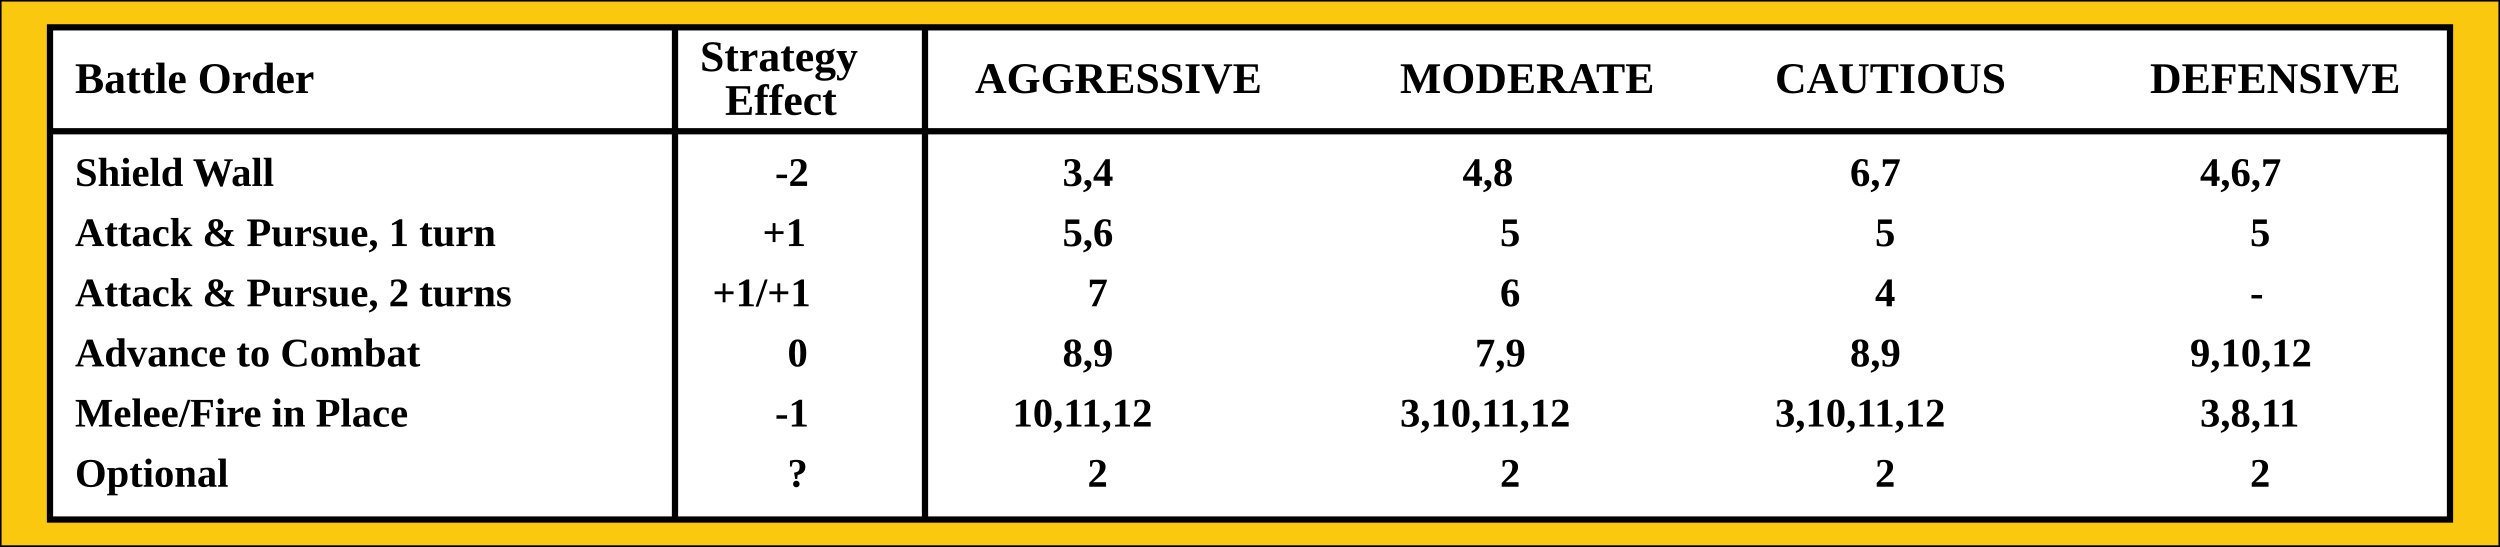
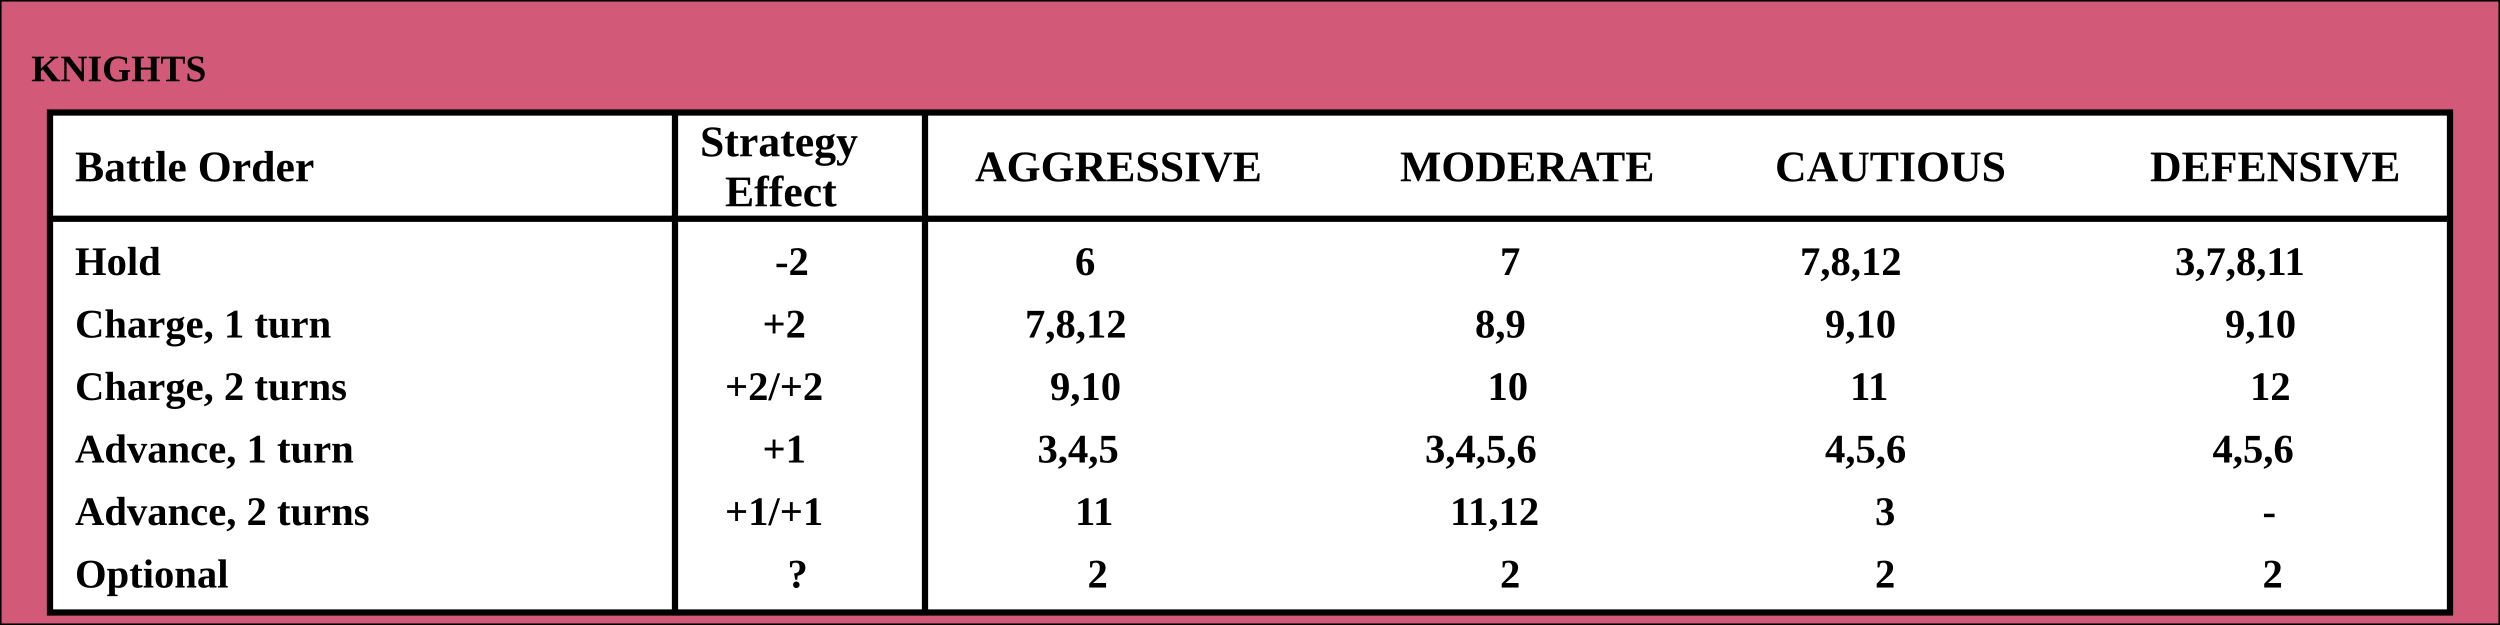
- <svg xmlns="http://www.w3.org/2000/svg" width="800" height="175">
+ <svg xmlns="http://www.w3.org/2000/svg" width="800" height="200">
  <g id="background_rectangles">
-     <rect id="background" width="100%" height="100%" fill="rgb(250,200,15)" stroke="black" stroke-width="1" />
-     <rect id="order_background" x="2%" y="5%" width="96%" height="90%" fill="white" stroke="black" stroke-width="2" />
+     <rect id="background" width="100%" height="100%" fill="rgb(210,90,120)" stroke="black" stroke-width="1" />
+     <rect id="order_background" x="2%" y="36" width="96%" height="160" fill="white" stroke="black" stroke-width="2" />
  </g>
  <g id="lines">
-     <line id="header_line" x1="2%" y1="24%" x2="98%" y2="24%" stroke="black" stroke-width="2" />
-     <line id="col1" x1="27%" y1="5%" x2="27%" y2="95%" stroke="black" stroke-width="2" />
-     <line id="col2" x1="37%" y1="5%" x2="37%" y2="95%" stroke="black" stroke-width="2" />
+     <line id="header_line" x1="2%" y1="35%" x2="98%" y2="35%" stroke="black" stroke-width="2" />
+     <line id="col1" x1="27%" y1="36" x2="27%" y2="98%" stroke="black" stroke-width="2" />
+     <line id="col2" x1="37%" y1="36" x2="37%" y2="98%" stroke="black" stroke-width="2" />
+   </g>
+   <g id="unit_type">
+     <text x="10" y="13%" font-weight="bold">KNIGHTS</text>
  </g>
  <g id="headers">
    <text id="header" font-size="14" font-weight="bold">
-       <tspan x="3%" y="17%">Battle Order</tspan>
-       <tspan x="28%" y="13%">Strategy</tspan>
+       <tspan x="3%" y="29%">Battle Order</tspan>
+       <tspan x="28%" y="25%">Strategy</tspan>
      <tspan x="29%" dy="8%">Effect</tspan>
-       <tspan x="39%" y="17%">AGGRESSIVE</tspan>
-       <tspan x="56%" y="17%">MODERATE</tspan>
-       <tspan x="71%" y="17%">CAUTIOUS</tspan>
-       <tspan x="86%" y="17%">DEFENSIVE</tspan>
+       <tspan x="39%" y="29%">AGGRESSIVE</tspan>
+       <tspan x="56%" y="29%">MODERATE</tspan>
+       <tspan x="71%" y="29%">CAUTIOUS</tspan>
+       <tspan x="86%" y="29%">DEFENSIVE</tspan>
    </text>
  </g>
  <g id="orders">
-     <g id="shield_wall">
-       <text id="order" font-size="13" font-weight="bold" y="34%">
-         <tspan x="3%">Shield Wall</tspan>
+     <g id="hold">
+       <text id="order" font-size="13" font-weight="bold" y="44%">
+         <tspan x="3%">Hold</tspan>
        <tspan x="31%">-2</tspan>
-         <tspan x="42.5%">3,4</tspan>
-         <tspan x="58.5%">4,8</tspan>
-         <tspan x="74%">6,7</tspan>
-         <tspan x="88%">4,6,7</tspan>
+         <tspan x="43%">6</tspan>
+         <tspan x="60%">7</tspan>
+         <tspan x="72%">7,8,12</tspan>
+         <tspan x="87%">3,7,8,11</tspan>
      </text>
    </g>
-     <g id="attack_and_pursue_1">
-       <text id="order" font-size="13" font-weight="bold" y="45%">
-         <tspan x="3%">Attack &amp; Pursue, 1 turn</tspan>
-         <tspan x="30.5%">+1</tspan>
-         <tspan x="42.5%">5,6</tspan>
-         <tspan x="60%">5</tspan>
-         <tspan x="75%">5</tspan>
-         <tspan x="90%">5</tspan>
+     <g id="charge_1">
+       <text id="order" font-size="13" font-weight="bold" y="54%">
+         <tspan x="3%">Charge, 1 turn</tspan>
+         <tspan x="30.5%">+2</tspan>
+         <tspan x="41%">7,8,12</tspan>
+         <tspan x="59%">8,9</tspan>
+         <tspan x="73%">9,10</tspan>
+         <tspan x="89%">9,10</tspan>
      </text>
    </g>
-     <g id="attack_and_pursue_2">
-       <text id="order" font-size="13" font-weight="bold" y="56%">
-         <tspan x="3%">Attack &amp; Pursue, 2 turns</tspan>
-         <tspan x="28.5%">+1/+1</tspan>
-         <tspan x="43.5%">7</tspan>
-         <tspan x="60%">6</tspan>
-         <tspan x="75%">4</tspan>
-         <tspan x="90%">-</tspan>
+     <g id="charge_2">
+       <text id="order" font-size="13" font-weight="bold" y="64%">
+         <tspan x="3%">Charge, 2 turns</tspan>
+         <tspan x="29%">+2/+2</tspan>
+         <tspan x="42%">9,10</tspan>
+         <tspan x="59.5%">10</tspan>
+         <tspan x="74%">11</tspan>
+         <tspan x="90%">12</tspan>
      </text>
    </g>
-     <g id="advance_to_combat">
-       <text id="order" font-size="13" font-weight="bold" y="67%">
-         <tspan x="3%">Advance to Combat</tspan>
-         <tspan x="31.5%">0</tspan>
-         <tspan x="42.5%">8,9</tspan>
-         <tspan x="59%">7,9</tspan>
-         <tspan x="74%">8,9</tspan>
-         <tspan x="87.6%">9,10,12</tspan>
+     <g id="advance_1">
+       <text id="order" font-size="13" font-weight="bold" y="74%">
+         <tspan x="3%">Advance, 1 turn</tspan>
+         <tspan x="30.5%">+1</tspan>
+         <tspan x="41.5%">3,4,5</tspan>
+         <tspan x="57%">3,4,5,6</tspan>
+         <tspan x="73%">4,5,6</tspan>
+         <tspan x="88.5%">4,5,6</tspan>
      </text>
    </g>
-     <g id="melee_fire_in_place">
-       <text id="order" font-size="13" font-weight="bold" y="78%">
-         <tspan x="3%">Melee/Fire in Place</tspan>
-         <tspan x="31%">-1</tspan>
-         <tspan x="40.5%">10,11,12</tspan>
-         <tspan x="56%">3,10,11,12</tspan>
-         <tspan x="71%">3,10,11,12</tspan>
-         <tspan x="88%">3,8,11</tspan>
+     <g id="advance_2">
+       <text id="order" font-size="13" font-weight="bold" y="84%">
+         <tspan x="3%">Advance, 2 turns</tspan>
+         <tspan x="29%">+1/+1</tspan>
+         <tspan x="43%">11</tspan>
+         <tspan x="58%">11,12</tspan>
+         <tspan x="75%">3</tspan>
+         <tspan x="90.5%">-</tspan>
      </text>
    </g>
-     <g id="melee_fire_in_place">
-       <text id="order" font-size="13" font-weight="bold" y="89%">
+     <g id="optional">
+       <text id="order" font-size="13" font-weight="bold" y="94%">
        <tspan x="3%">Optional</tspan>
        <tspan x="31.5%">?</tspan>
        <tspan x="43.5%">2</tspan>
        <tspan x="60%">2</tspan>
        <tspan x="75%">2</tspan>
-         <tspan x="90%">2</tspan>
+         <tspan x="90.5%">2</tspan>
      </text>
    </g>
  </g>
</svg>
